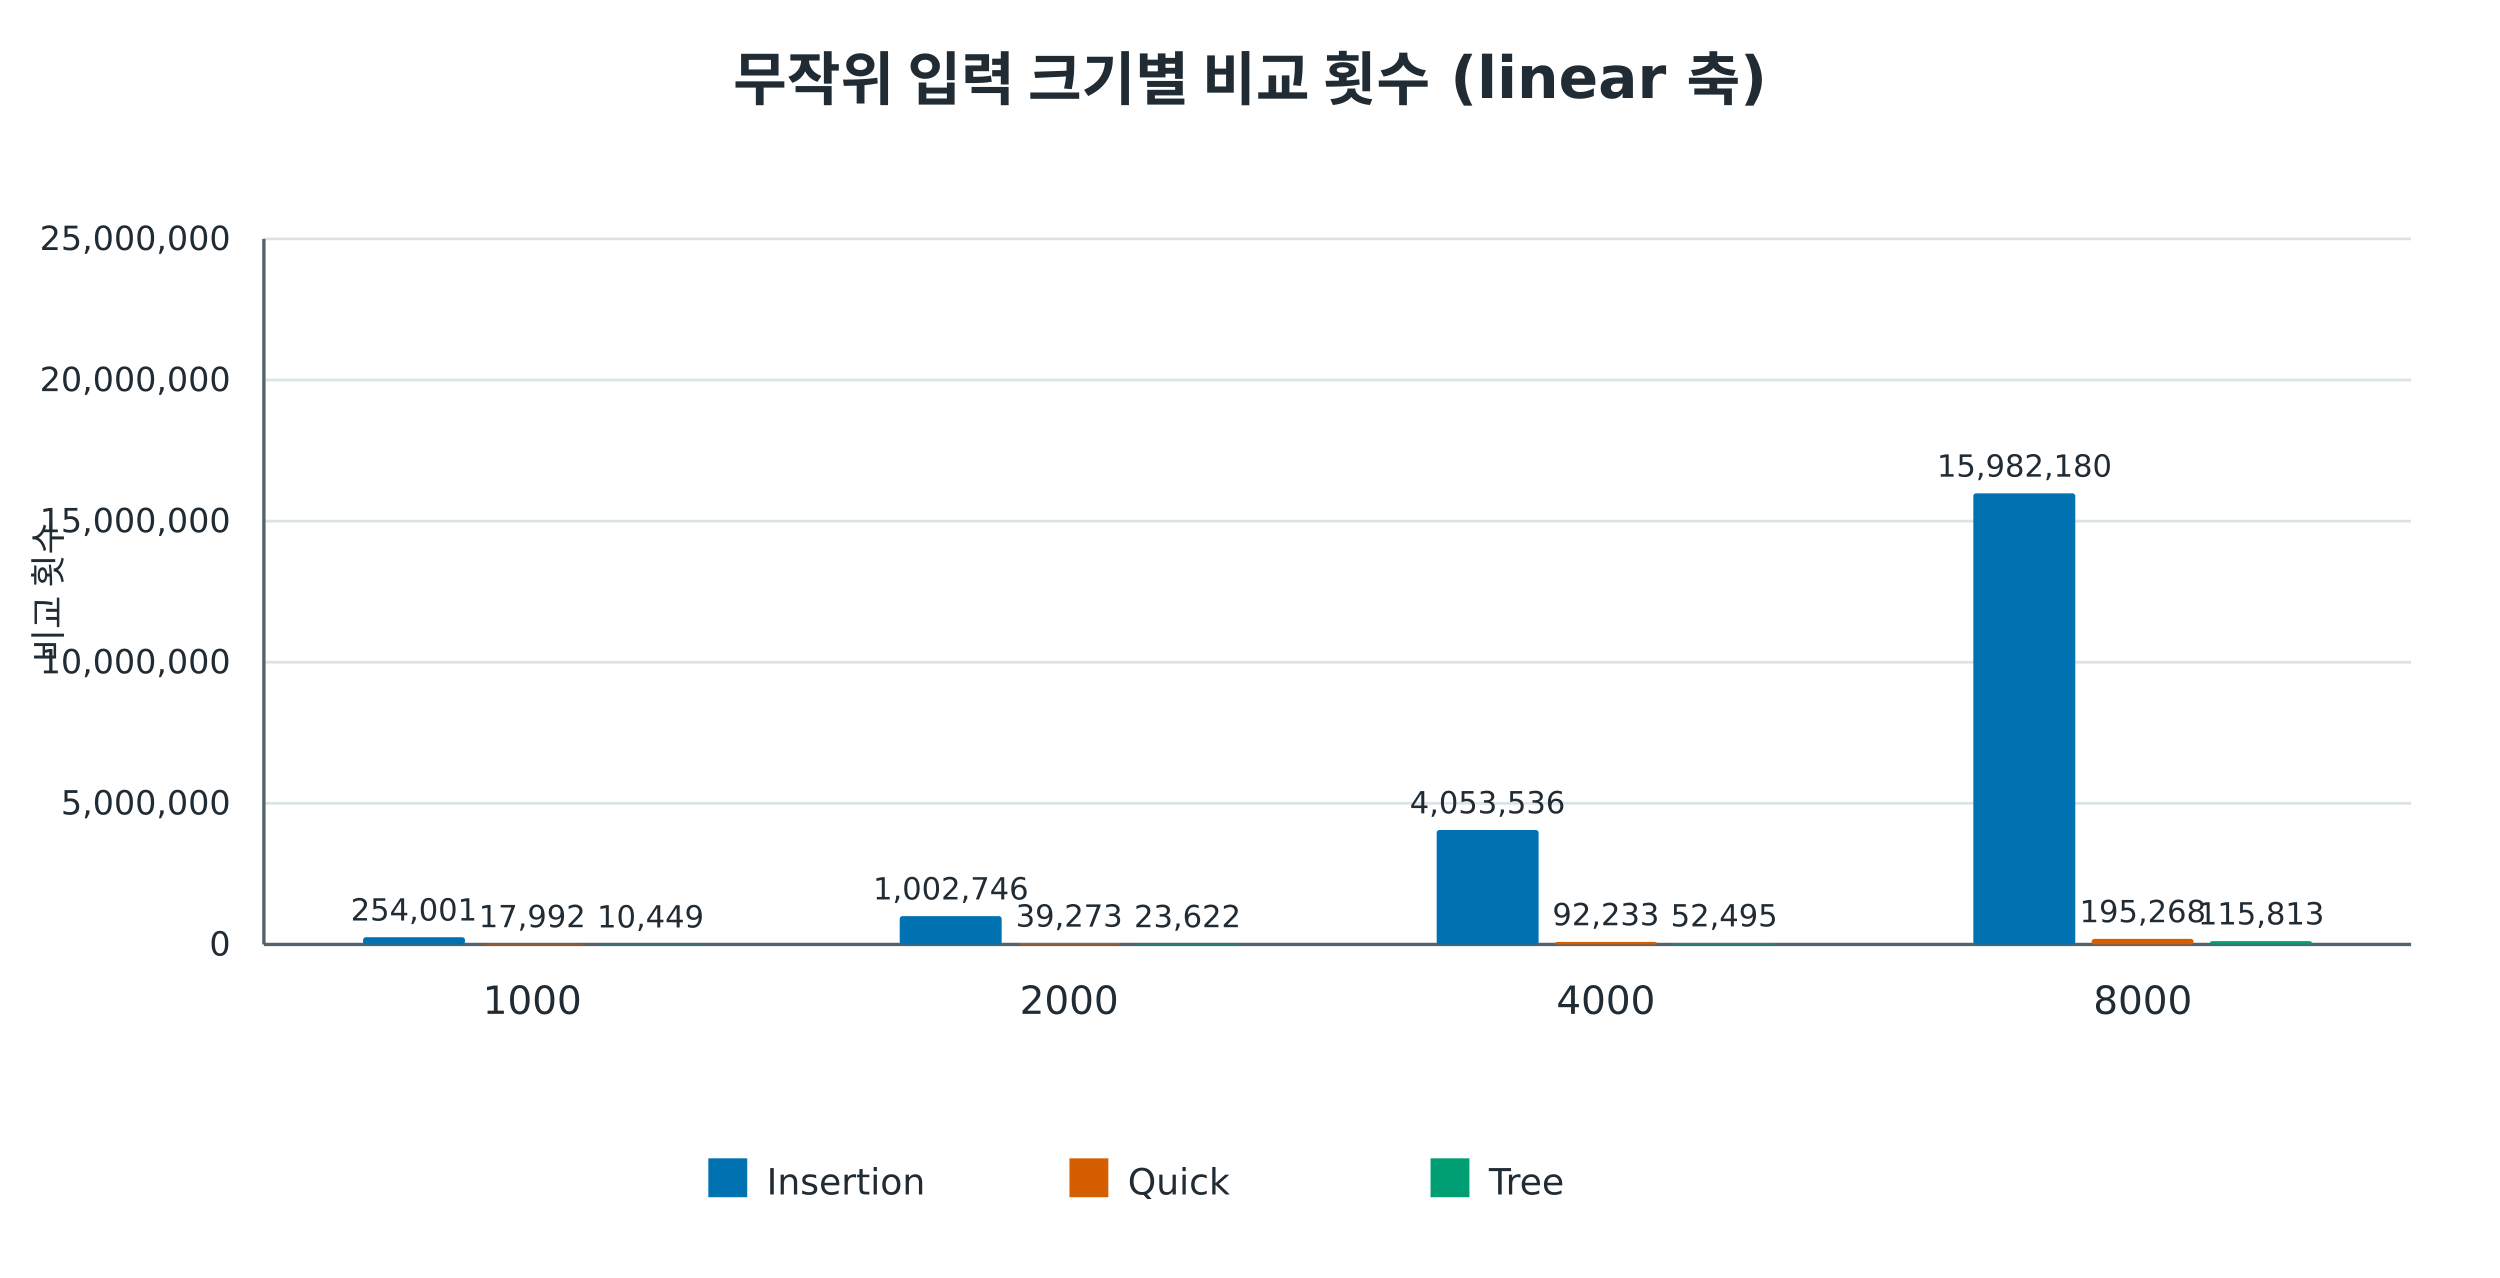
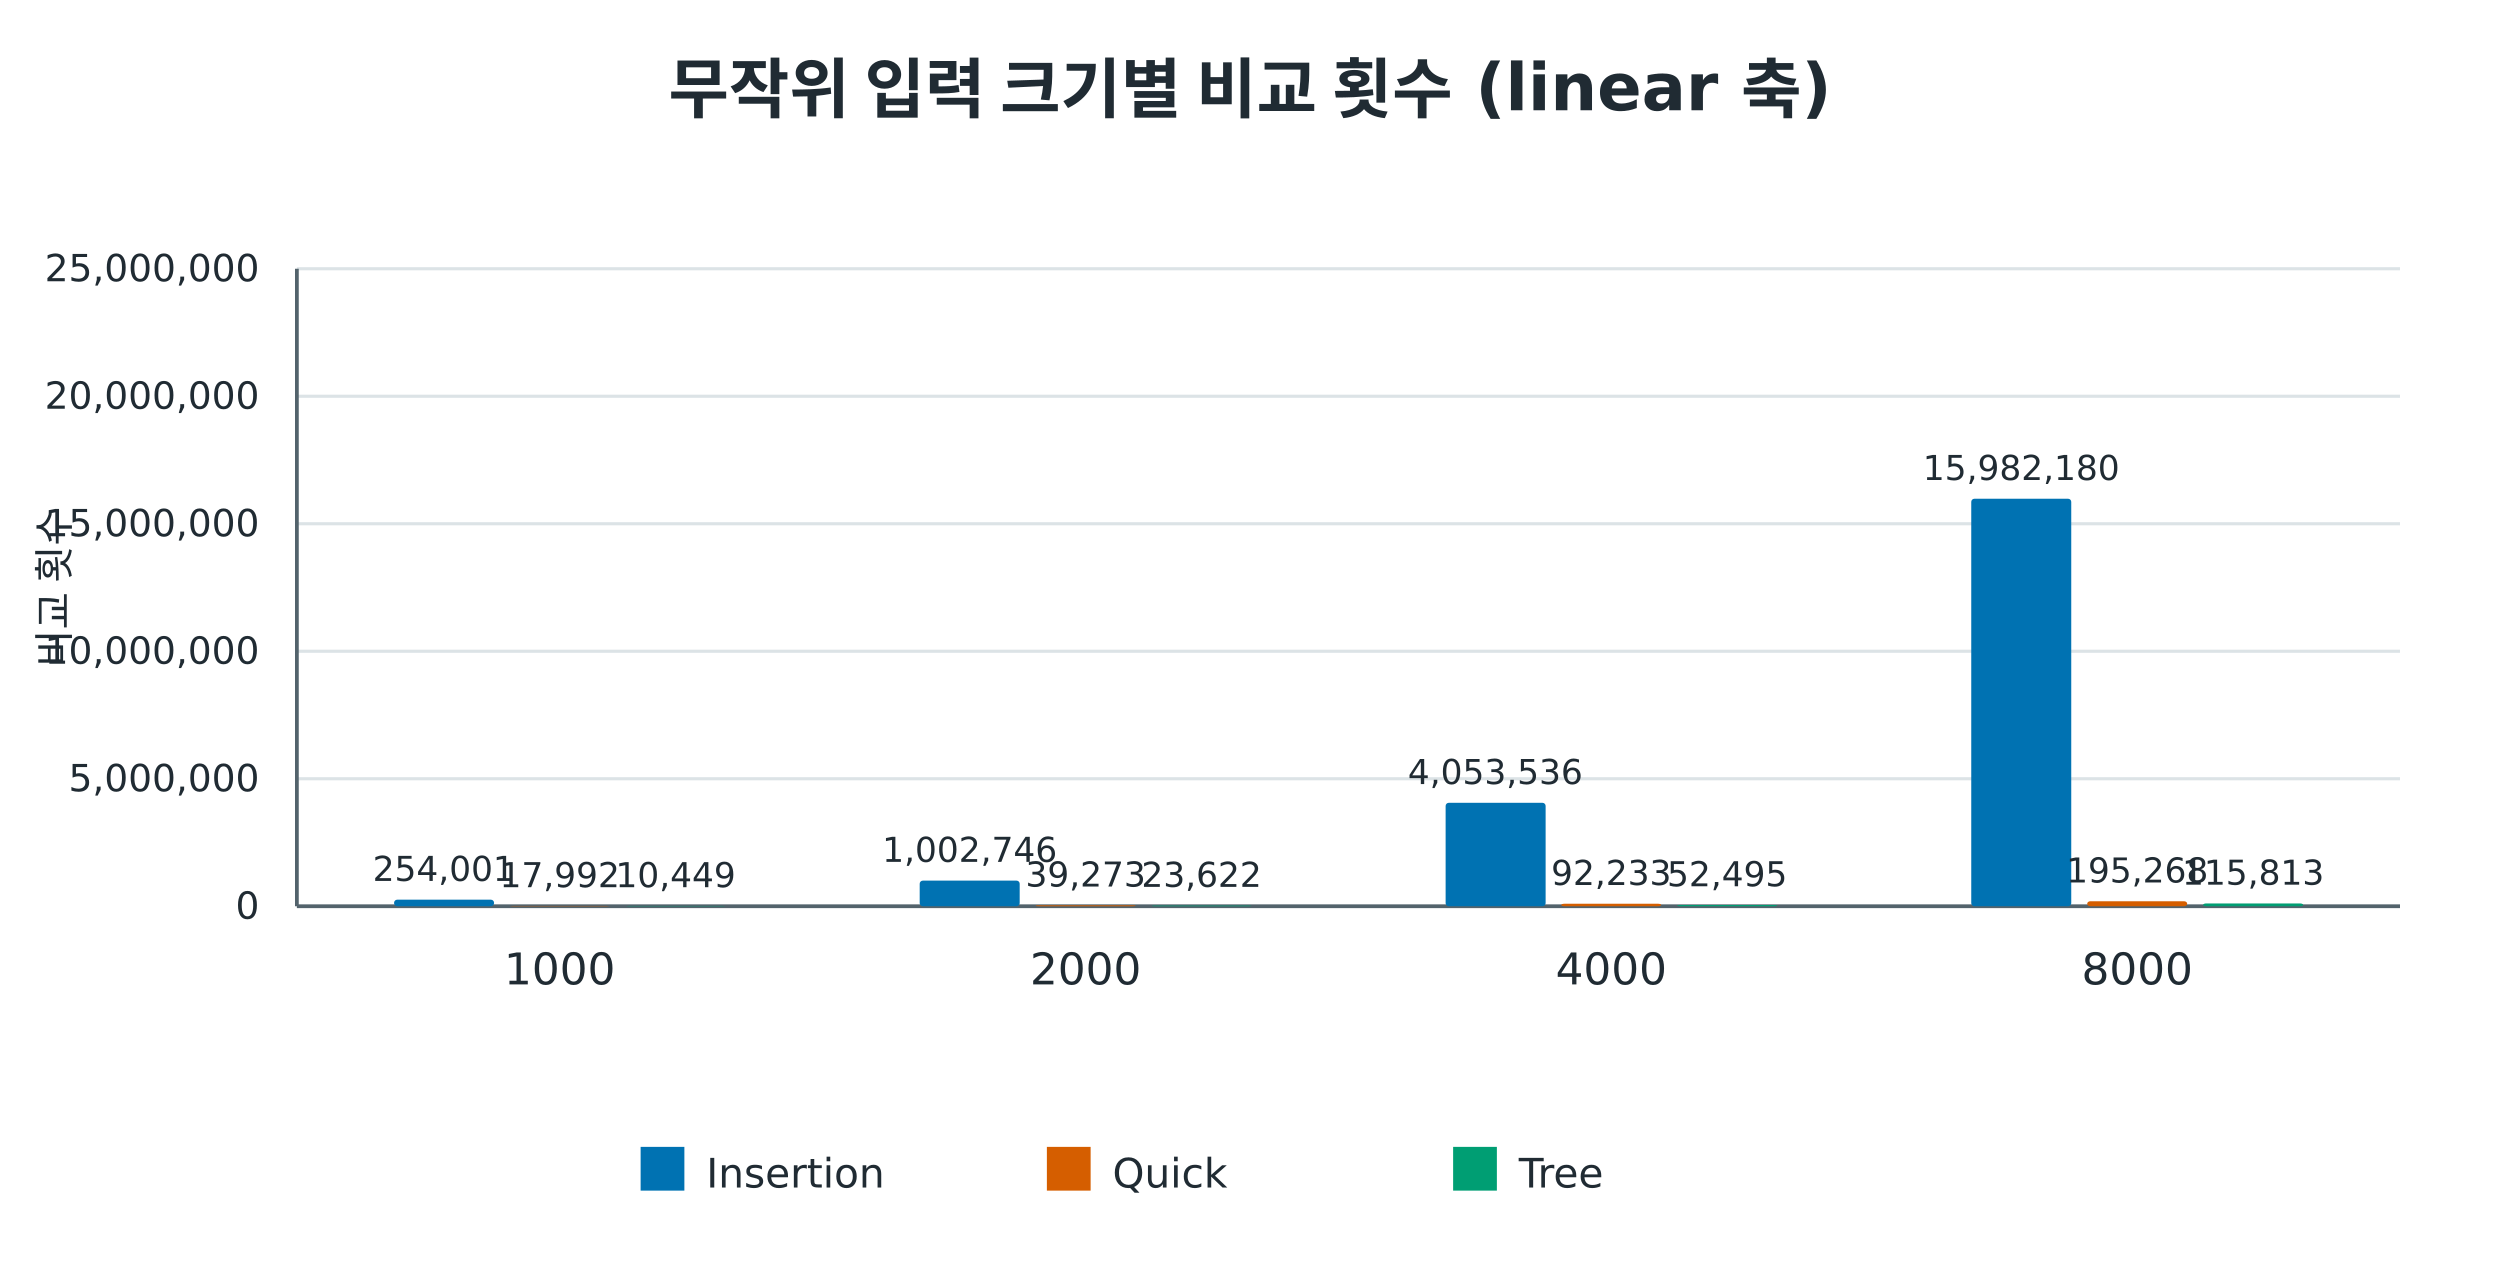
- <svg xmlns="http://www.w3.org/2000/svg" width="900" height="460" viewBox="0 0 900 460" role="img" aria-label="무작위 입력 크기별 비교 횟수 (linear 축)">
+ <svg xmlns="http://www.w3.org/2000/svg" width="800" height="410" viewBox="0 0 800 410" role="img" aria-label="무작위 입력 크기별 비교 횟수 (linear 축)">
  <style>text{font-family:"DejaVu Sans",sans-serif;fill:#202b33}.grid{stroke:#dce3e6;stroke-width:1}.axis{stroke:#53636c;stroke-width:1.2}.value{font-size:11px}.tick{font-size:12px}.category{font-size:14px}.legend{font-size:13px}.title{font-size:21px;font-weight:700}.ylabel{font-size:13px}</style>
-   <text class="title" x="450.0" y="36" text-anchor="middle">무작위 입력 크기별 비교 횟수 (linear 축)</text>
-   <line class="grid" x1="95" y1="340.0" x2="868" y2="340.0" />
-   <text class="tick" x="83" y="344.0" text-anchor="end">0</text>
-   <line class="grid" x1="95" y1="289.2" x2="868" y2="289.2" />
-   <text class="tick" x="83" y="293.2" text-anchor="end">5,000,000</text>
-   <line class="grid" x1="95" y1="238.4" x2="868" y2="238.4" />
-   <text class="tick" x="83" y="242.4" text-anchor="end">10,000,000</text>
-   <line class="grid" x1="95" y1="187.6" x2="868" y2="187.6" />
-   <text class="tick" x="83" y="191.6" text-anchor="end">15,000,000</text>
-   <line class="grid" x1="95" y1="136.8" x2="868" y2="136.8" />
-   <text class="tick" x="83" y="140.8" text-anchor="end">20,000,000</text>
-   <line class="grid" x1="95" y1="86.0" x2="868" y2="86.0" />
+   <text class="title" x="400.0" y="36" text-anchor="middle">무작위 입력 크기별 비교 횟수 (linear 축)</text>
+   <line class="grid" x1="95" y1="290.0" x2="768" y2="290.0" />
+   <text class="tick" x="83" y="294.0" text-anchor="end">0</text>
+   <line class="grid" x1="95" y1="249.2" x2="768" y2="249.2" />
+   <text class="tick" x="83" y="253.2" text-anchor="end">5,000,000</text>
+   <line class="grid" x1="95" y1="208.4" x2="768" y2="208.4" />
+   <text class="tick" x="83" y="212.4" text-anchor="end">10,000,000</text>
+   <line class="grid" x1="95" y1="167.6" x2="768" y2="167.6" />
+   <text class="tick" x="83" y="171.6" text-anchor="end">15,000,000</text>
+   <line class="grid" x1="95" y1="126.8" x2="768" y2="126.8" />
+   <text class="tick" x="83" y="130.8" text-anchor="end">20,000,000</text>
+   <line class="grid" x1="95" y1="86.0" x2="768" y2="86.0" />
  <text class="tick" x="83" y="90.0" text-anchor="end">25,000,000</text>
-   <line class="axis" x1="95" y1="86" x2="95" y2="340" />
-   <line class="axis" x1="95" y1="340" x2="868" y2="340" />
-   <text class="ylabel" x="22" y="213.0" transform="rotate(-90 22 213.0)" text-anchor="middle">비교 횟수</text>
-   <rect x="130.7" y="337.4" width="36.7" height="2.6" fill="#0072B2" rx="1" />
-   <text class="value" x="149.0" y="331.4" text-anchor="middle">254,001</text>
-   <rect x="173.3" y="339.8" width="36.7" height="0.2" fill="#D55E00" rx="1" />
-   <text class="value" x="191.6" y="333.8" text-anchor="middle">17,992</text>
-   <rect x="215.9" y="339.9" width="36.7" height="0.1" fill="#009E73" rx="1" />
-   <text class="value" x="234.2" y="333.9" text-anchor="middle">10,449</text>
-   <text class="category" x="191.6" y="365" text-anchor="middle">1000</text>
-   <rect x="323.9" y="329.8" width="36.7" height="10.2" fill="#0072B2" rx="1" />
-   <text class="value" x="342.3" y="323.8" text-anchor="middle">1,002,746</text>
-   <rect x="366.5" y="339.6" width="36.7" height="0.4" fill="#D55E00" rx="1" />
-   <text class="value" x="384.9" y="333.6" text-anchor="middle">39,273</text>
-   <rect x="409.1" y="339.8" width="36.7" height="0.2" fill="#009E73" rx="1" />
-   <text class="value" x="427.5" y="333.8" text-anchor="middle">23,622</text>
-   <text class="category" x="384.9" y="365" text-anchor="middle">2000</text>
-   <rect x="517.2" y="298.8" width="36.7" height="41.2" fill="#0072B2" rx="1" />
-   <text class="value" x="535.5" y="292.8" text-anchor="middle">4,053,536</text>
-   <rect x="559.8" y="339.1" width="36.7" height="0.9" fill="#D55E00" rx="1" />
-   <text class="value" x="578.1" y="333.1" text-anchor="middle">92,233</text>
-   <rect x="602.4" y="339.5" width="36.7" height="0.5" fill="#009E73" rx="1" />
-   <text class="value" x="620.7" y="333.5" text-anchor="middle">52,495</text>
-   <text class="category" x="578.1" y="365" text-anchor="middle">4000</text>
-   <rect x="710.4" y="177.6" width="36.7" height="162.4" fill="#0072B2" rx="1" />
-   <text class="value" x="728.8" y="171.6" text-anchor="middle">15,982,180</text>
-   <rect x="753.0" y="338.0" width="36.7" height="2.0" fill="#D55E00" rx="1" />
-   <text class="value" x="771.4" y="332.0" text-anchor="middle">195,268</text>
-   <rect x="795.6" y="338.8" width="36.7" height="1.2" fill="#009E73" rx="1" />
-   <text class="value" x="814.0" y="332.8" text-anchor="middle">115,813</text>
-   <text class="category" x="771.4" y="365" text-anchor="middle">8000</text>
-   <rect x="255.0" y="417" width="14" height="14" fill="#0072B2" />
-   <text class="legend" x="276.0" y="430">Insertion</text>
-   <rect x="385.0" y="417" width="14" height="14" fill="#D55E00" />
-   <text class="legend" x="406.0" y="430">Quick</text>
-   <rect x="515.0" y="417" width="14" height="14" fill="#009E73" />
-   <text class="legend" x="536.0" y="430">Tree</text>
+   <line class="axis" x1="95" y1="86" x2="95" y2="290" />
+   <line class="axis" x1="95" y1="290" x2="768" y2="290" />
+   <text class="ylabel" x="22" y="188.0" transform="rotate(-90 22 188.0)" text-anchor="middle">비교 횟수</text>
+   <rect x="126.1" y="287.9" width="32.0" height="2.1" fill="#0072B2" rx="1" />
+   <text class="value" x="142.0" y="281.9" text-anchor="middle">254,001</text>
+   <rect x="163.1" y="289.9" width="32.0" height="0.1" fill="#D55E00" rx="1" />
+   <text class="value" x="179.1" y="283.9" text-anchor="middle">17,992</text>
+   <rect x="200.2" y="289.9" width="32.0" height="0.1" fill="#009E73" rx="1" />
+   <text class="value" x="216.2" y="283.9" text-anchor="middle">10,449</text>
+   <text class="category" x="179.1" y="315" text-anchor="middle">1000</text>
+   <rect x="294.3" y="281.8" width="32.0" height="8.2" fill="#0072B2" rx="1" />
+   <text class="value" x="310.3" y="275.8" text-anchor="middle">1,002,746</text>
+   <rect x="331.4" y="289.7" width="32.0" height="0.3" fill="#D55E00" rx="1" />
+   <text class="value" x="347.4" y="283.7" text-anchor="middle">39,273</text>
+   <rect x="368.5" y="289.8" width="32.0" height="0.2" fill="#009E73" rx="1" />
+   <text class="value" x="384.5" y="283.8" text-anchor="middle">23,622</text>
+   <text class="category" x="347.4" y="315" text-anchor="middle">2000</text>
+   <rect x="462.6" y="256.9" width="32.0" height="33.1" fill="#0072B2" rx="1" />
+   <text class="value" x="478.5" y="250.9" text-anchor="middle">4,053,536</text>
+   <rect x="499.6" y="289.2" width="32.0" height="0.8" fill="#D55E00" rx="1" />
+   <text class="value" x="515.6" y="283.2" text-anchor="middle">92,233</text>
+   <rect x="536.7" y="289.6" width="32.0" height="0.4" fill="#009E73" rx="1" />
+   <text class="value" x="552.7" y="283.6" text-anchor="middle">52,495</text>
+   <text class="category" x="515.6" y="315" text-anchor="middle">4000</text>
+   <rect x="630.8" y="159.6" width="32.0" height="130.4" fill="#0072B2" rx="1" />
+   <text class="value" x="646.8" y="153.6" text-anchor="middle">15,982,180</text>
+   <rect x="667.9" y="288.4" width="32.0" height="1.6" fill="#D55E00" rx="1" />
+   <text class="value" x="683.9" y="282.4" text-anchor="middle">195,268</text>
+   <rect x="705.0" y="289.1" width="32.0" height="0.9" fill="#009E73" rx="1" />
+   <text class="value" x="721.0" y="283.1" text-anchor="middle">115,813</text>
+   <text class="category" x="683.9" y="315" text-anchor="middle">8000</text>
+   <rect x="205.0" y="367" width="14" height="14" fill="#0072B2" />
+   <text class="legend" x="226.0" y="380">Insertion</text>
+   <rect x="335.0" y="367" width="14" height="14" fill="#D55E00" />
+   <text class="legend" x="356.0" y="380">Quick</text>
+   <rect x="465.0" y="367" width="14" height="14" fill="#009E73" />
+   <text class="legend" x="486.0" y="380">Tree</text>
</svg>
